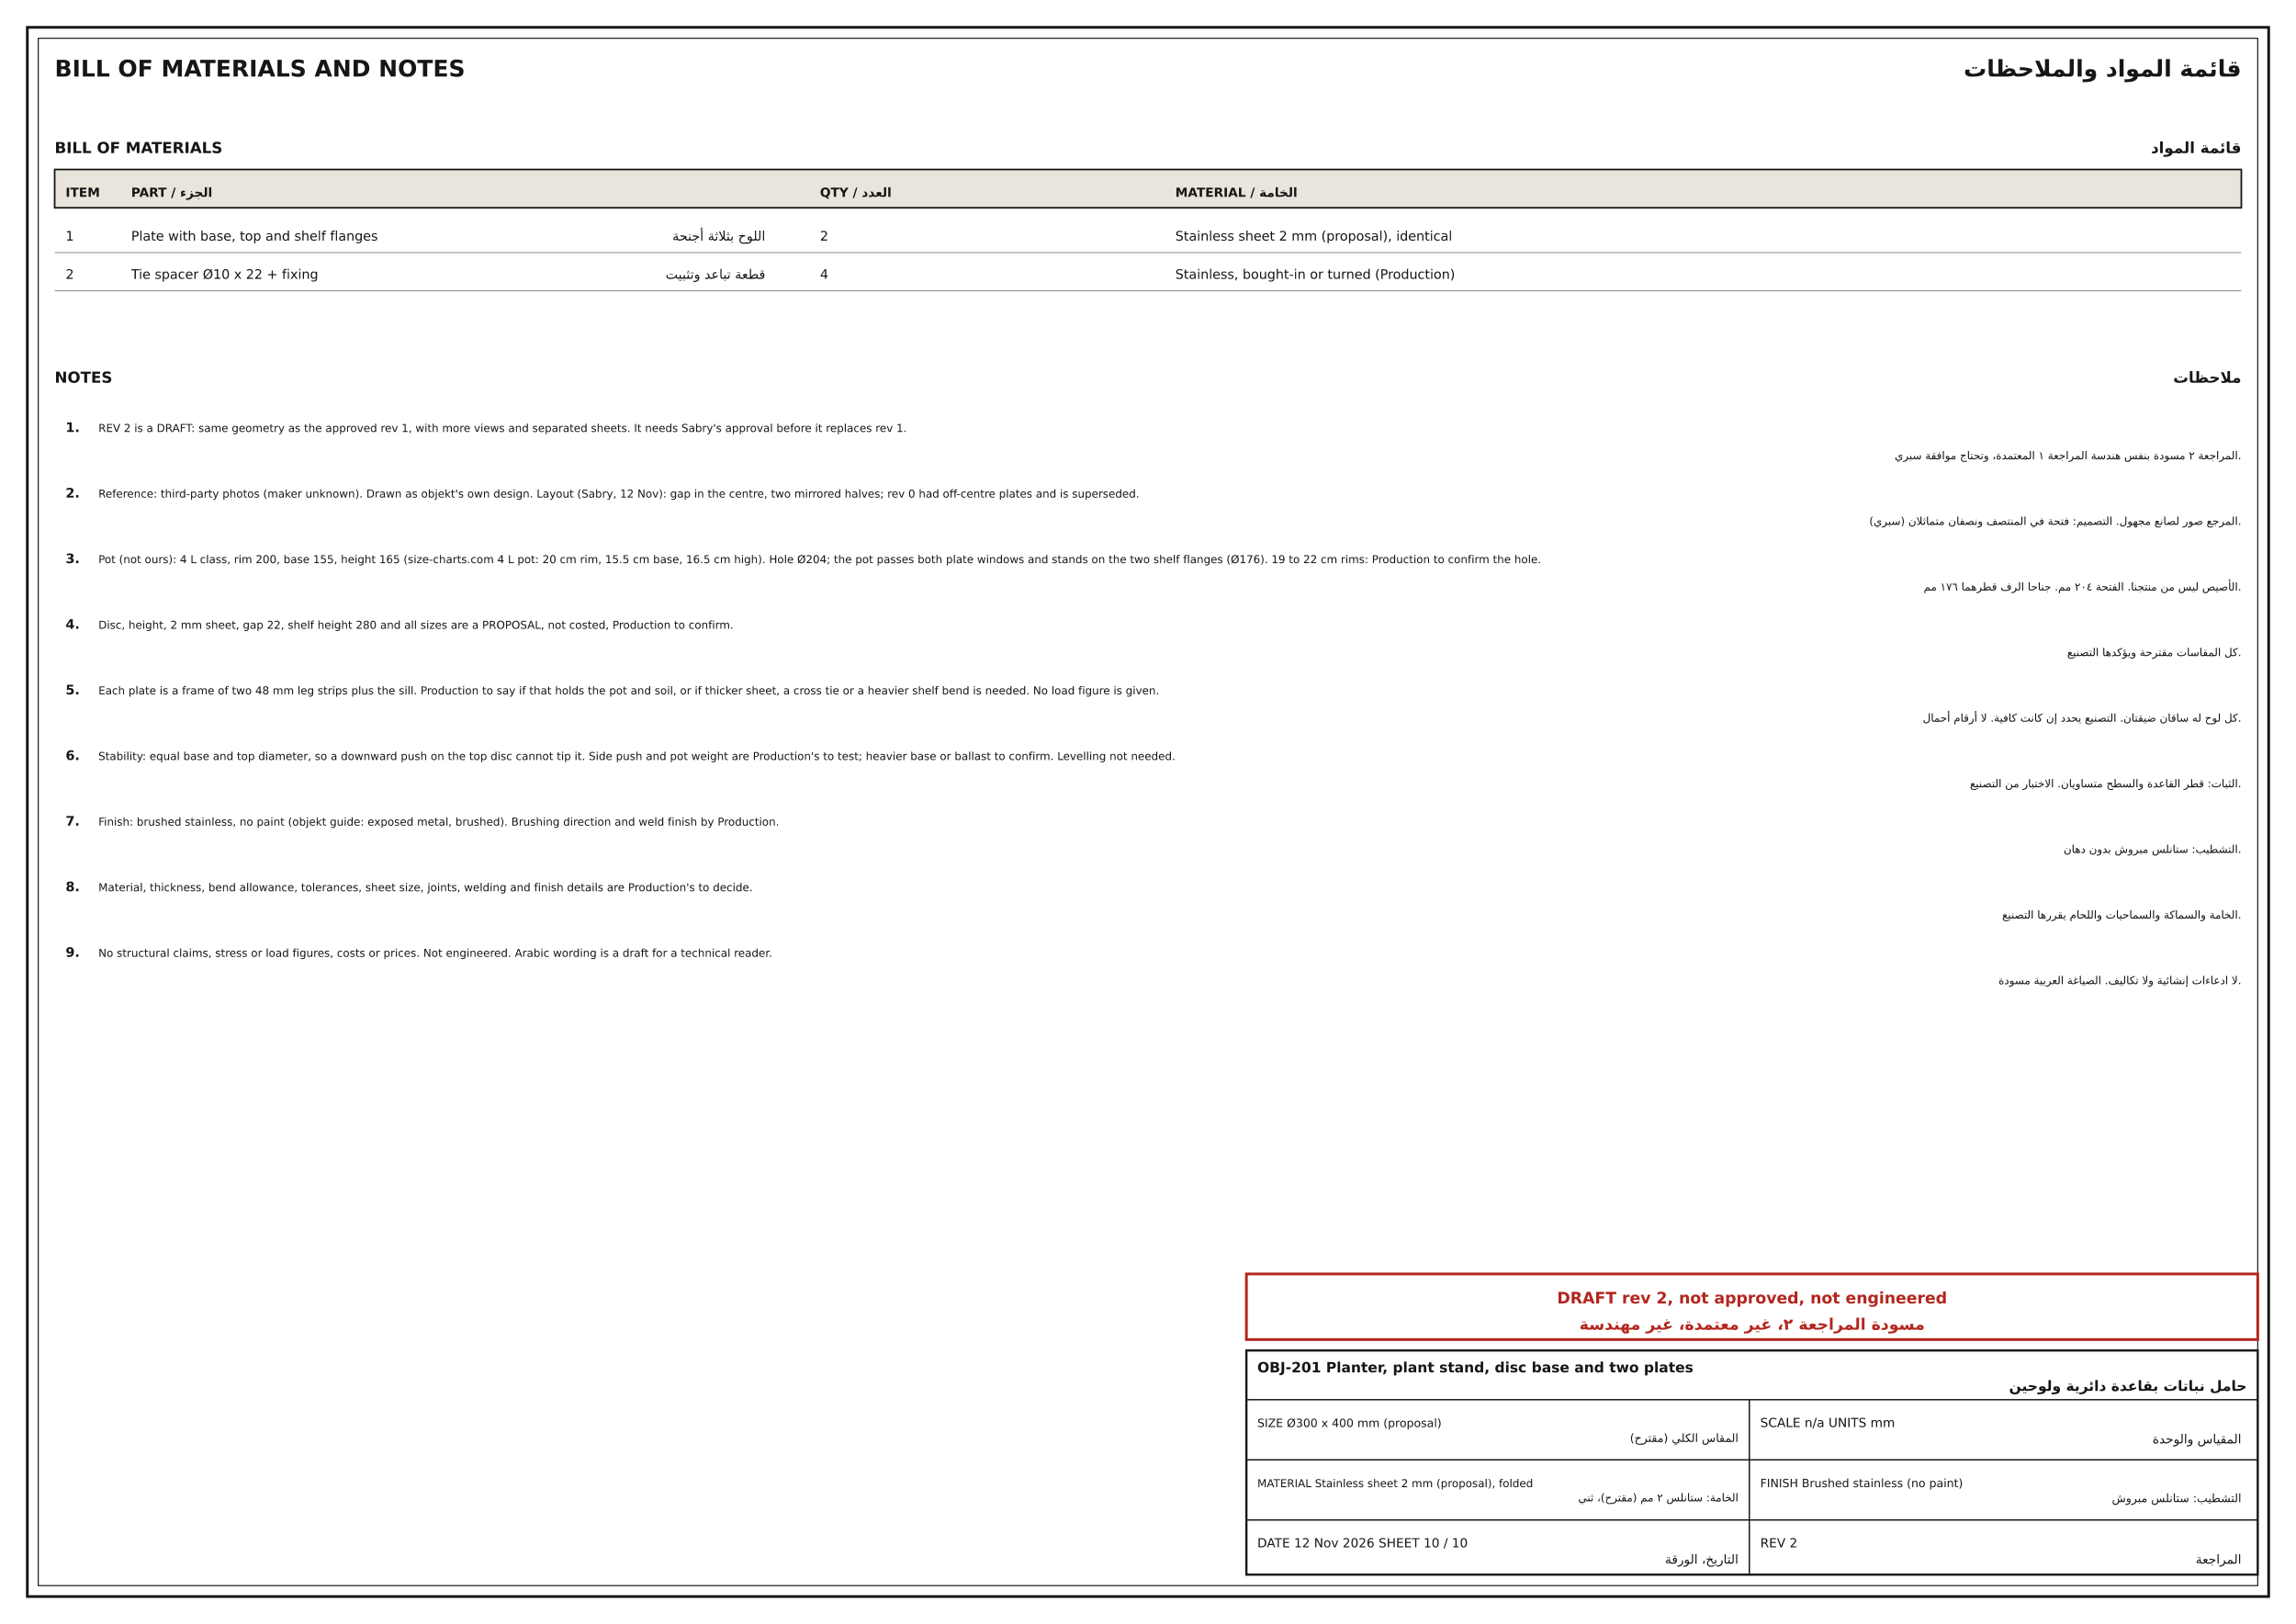
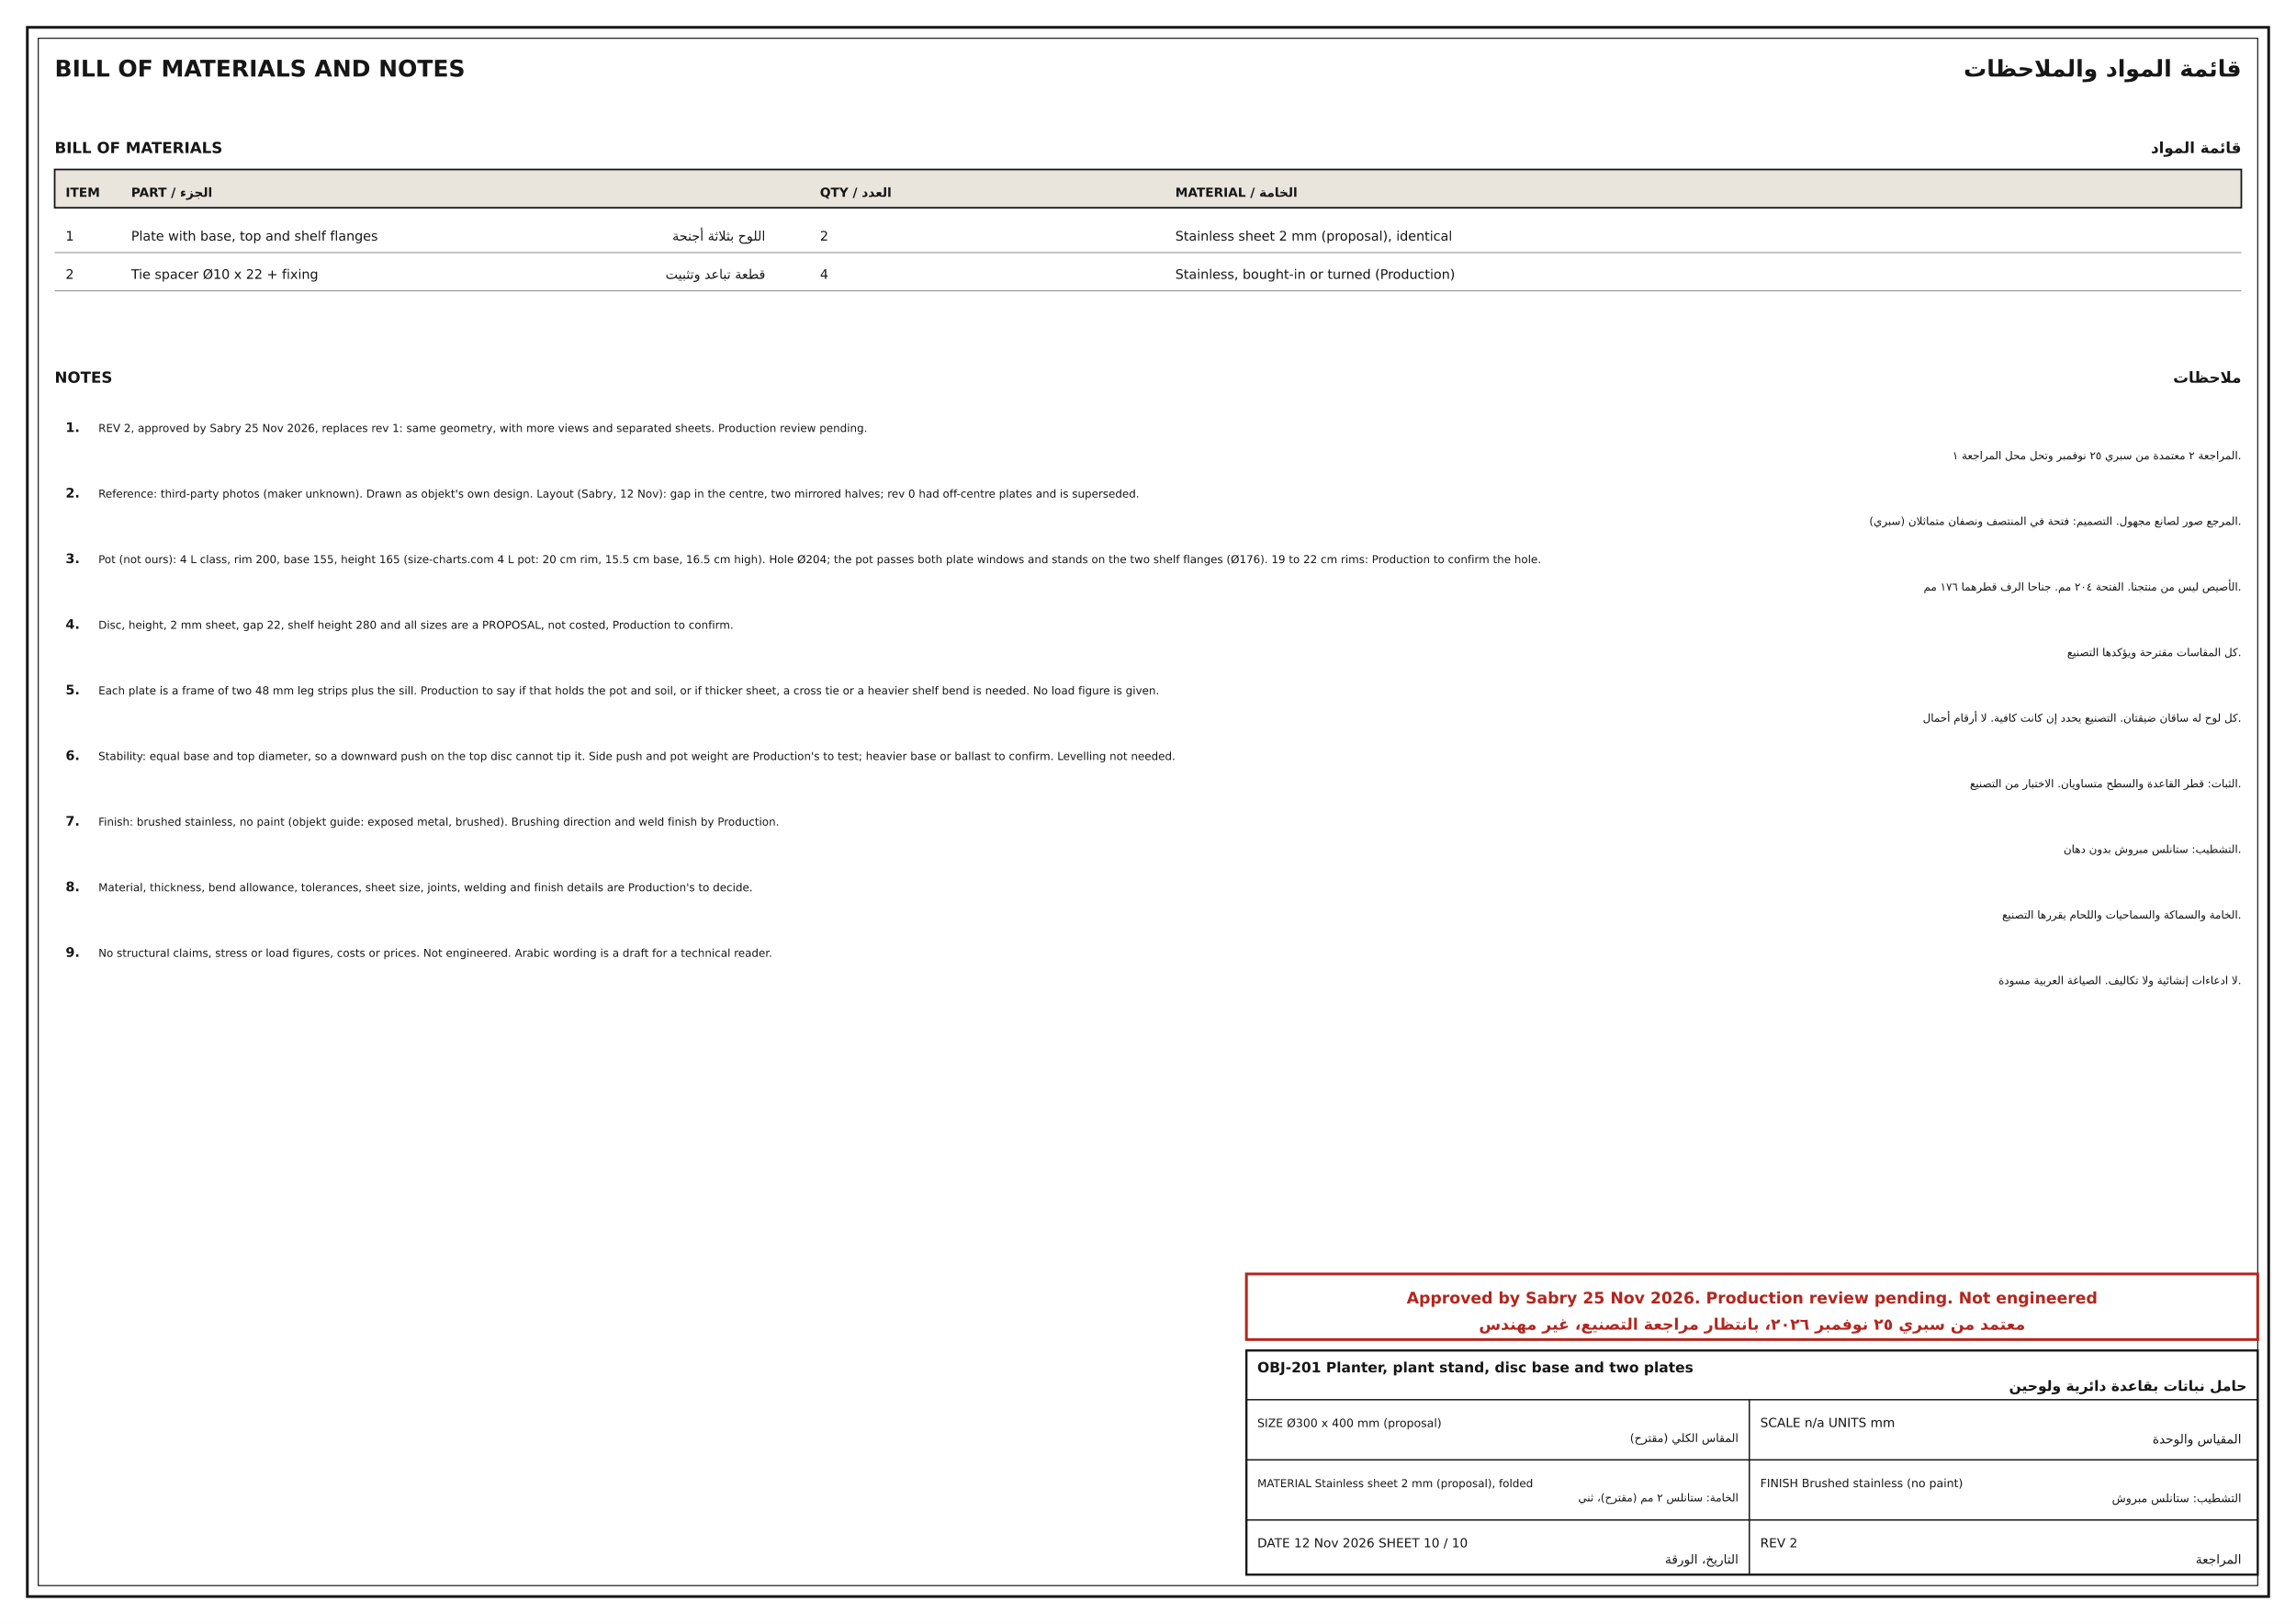
<svg xmlns="http://www.w3.org/2000/svg" viewBox="0 0 420 297" width="420mm" height="297mm">
  <rect width="420" height="297" fill="#fff" />
  <rect x="5.00" y="5.00" width="410.00" height="287.00" fill="none" stroke="#161616" stroke-width="0.5" />
  <rect x="7.00" y="7.00" width="406.00" height="283.00" fill="none" stroke="#161616" stroke-width="0.2" />
  <rect x="228.00" y="247.00" width="185.00" height="41.00" fill="#fff" stroke="#161616" stroke-width="0.4" />
  <line x1="228.00" y1="256.00" x2="413.00" y2="256.00" stroke="#161616" stroke-width="0.25" />
  <line x1="228.00" y1="267.00" x2="413.00" y2="267.00" stroke="#161616" stroke-width="0.25" />
  <line x1="228.00" y1="278.00" x2="413.00" y2="278.00" stroke="#161616" stroke-width="0.25" />
  <line x1="320.00" y1="256.00" x2="320.00" y2="288.00" stroke="#161616" stroke-width="0.25" />
  <text x="230.00" y="251.00" font-family="DejaVu Sans, Inter, Arial, sans-serif" font-size="2.6" font-weight="600" text-anchor="start" fill="#161616">OBJ-201   Planter, plant stand, disc base and two plates</text>
  <text x="411.00" y="254.38" font-family="DejaVu Sans, Inter, Arial, sans-serif" font-size="2.6" font-weight="600" text-anchor="end" fill="#161616">حامل نباتات بقاعدة دائرية ولوحين</text>
  <text x="230.00" y="261.00" font-family="DejaVu Sans, Inter, Arial, sans-serif" font-size="2.1" font-weight="400" text-anchor="start" fill="#161616">SIZE  Ø300 x 400 mm (proposal)</text>
  <text x="318.00" y="263.73" font-family="DejaVu Sans, Inter, Arial, sans-serif" font-size="2.1" font-weight="400" text-anchor="end" fill="#161616">المقاس الكلي (مقترح)</text>
  <text x="322.00" y="261.00" font-family="DejaVu Sans, Inter, Arial, sans-serif" font-size="2.3" font-weight="400" text-anchor="start" fill="#161616">SCALE  n/a   UNITS  mm</text>
  <text x="410.00" y="263.99" font-family="DejaVu Sans, Inter, Arial, sans-serif" font-size="2.3" font-weight="400" text-anchor="end" fill="#161616">المقياس والوحدة</text>
  <text x="230.00" y="272.00" font-family="DejaVu Sans, Inter, Arial, sans-serif" font-size="2.0" font-weight="400" text-anchor="start" fill="#161616">MATERIAL  Stainless sheet 2 mm (proposal), folded</text>
  <text x="318.00" y="274.60" font-family="DejaVu Sans, Inter, Arial, sans-serif" font-size="2.0" font-weight="400" text-anchor="end" fill="#161616">الخامة: ستانلس ٢ مم (مقترح)، ثني</text>
  <text x="322.00" y="272.00" font-family="DejaVu Sans, Inter, Arial, sans-serif" font-size="2.1" font-weight="400" text-anchor="start" fill="#161616">FINISH  Brushed stainless (no paint)</text>
  <text x="410.00" y="274.73" font-family="DejaVu Sans, Inter, Arial, sans-serif" font-size="2.1" font-weight="400" text-anchor="end" fill="#161616">التشطيب: ستانلس مبروش</text>
  <text x="230.00" y="283.00" font-family="DejaVu Sans, Inter, Arial, sans-serif" font-size="2.3" font-weight="400" text-anchor="start" fill="#161616">DATE  12 Nov 2026      SHEET 10 / 10</text>
  <text x="318.00" y="285.99" font-family="DejaVu Sans, Inter, Arial, sans-serif" font-size="2.3" font-weight="400" text-anchor="end" fill="#161616">التاريخ، الورقة</text>
  <text x="322.00" y="283.00" font-family="DejaVu Sans, Inter, Arial, sans-serif" font-size="2.3" font-weight="400" text-anchor="start" fill="#161616">REV  2</text>
  <text x="410.00" y="285.99" font-family="DejaVu Sans, Inter, Arial, sans-serif" font-size="2.3" font-weight="400" text-anchor="end" fill="#161616">المراجعة</text>
  <rect x="228.00" y="233.00" width="185.00" height="12.00" fill="#fff" stroke="#b3261e" stroke-width="0.5" />
-   <text x="320.50" y="238.40" font-family="DejaVu Sans, Inter, Arial, sans-serif" font-size="2.9" font-weight="700" text-anchor="middle" fill="#b3261e">DRAFT rev 2, not approved, not engineered</text>
-   <text x="320.50" y="243.20" font-family="DejaVu Sans, Inter, Arial, sans-serif" font-size="2.9" font-weight="700" text-anchor="middle" fill="#b3261e">مسودة المراجعة ٢، غير معتمدة، غير مهندسة</text>
+   <text x="320.50" y="238.40" font-family="DejaVu Sans, Inter, Arial, sans-serif" font-size="2.9" font-weight="700" text-anchor="middle" fill="#b3261e">Approved by Sabry 25 Nov 2026. Production review pending. Not engineered</text>
+   <text x="320.50" y="243.20" font-family="DejaVu Sans, Inter, Arial, sans-serif" font-size="2.9" font-weight="700" text-anchor="middle" fill="#b3261e">معتمد من سبري ٢٥ نوفمبر ٢٠٢٦، بانتظار مراجعة التصنيع، غير مهندس</text>
  <text x="10.00" y="14.00" font-family="DejaVu Sans, Inter, Arial, sans-serif" font-size="4.2" font-weight="700" text-anchor="start" fill="#161616">BILL OF MATERIALS AND NOTES</text>
  <text x="410.00" y="14.00" font-family="DejaVu Sans, Inter, Arial, sans-serif" font-size="4.2" font-weight="700" text-anchor="end" fill="#161616">قائمة المواد والملاحظات</text>
  <text x="10.00" y="28.00" font-family="DejaVu Sans, Inter, Arial, sans-serif" font-size="2.8" font-weight="600" text-anchor="start" fill="#161616">BILL OF MATERIALS</text>
  <text x="410.00" y="28.00" font-family="DejaVu Sans, Inter, Arial, sans-serif" font-size="2.8" font-weight="600" text-anchor="end" fill="#161616">قائمة المواد</text>
  <rect x="10.00" y="31.00" width="400.00" height="7.00" fill="#e9e5dc" stroke="#161616" stroke-width="0.3" />
  <text x="12.00" y="36.00" font-family="DejaVu Sans, Inter, Arial, sans-serif" font-size="2.3" font-weight="600" text-anchor="start" fill="#161616">ITEM</text>
  <text x="24.00" y="36.00" font-family="DejaVu Sans, Inter, Arial, sans-serif" font-size="2.3" font-weight="600" text-anchor="start" fill="#161616">PART / الجزء</text>
  <text x="150.00" y="36.00" font-family="DejaVu Sans, Inter, Arial, sans-serif" font-size="2.3" font-weight="600" text-anchor="start" fill="#161616">QTY / العدد</text>
  <text x="215.00" y="36.00" font-family="DejaVu Sans, Inter, Arial, sans-serif" font-size="2.3" font-weight="600" text-anchor="start" fill="#161616">MATERIAL / الخامة</text>
  <line x1="10.00" y1="46.20" x2="410.00" y2="46.20" stroke="#7a7a7a" stroke-width="0.15" />
  <text x="12.00" y="44.00" font-family="DejaVu Sans, Inter, Arial, sans-serif" font-size="2.4" font-weight="400" text-anchor="start" fill="#161616">1</text>
  <text x="24.00" y="44.00" font-family="DejaVu Sans, Inter, Arial, sans-serif" font-size="2.4" font-weight="400" text-anchor="start" fill="#161616">Plate with base, top and shelf flanges</text>
  <text x="140.00" y="44.00" font-family="DejaVu Sans, Inter, Arial, sans-serif" font-size="2.4" font-weight="400" text-anchor="end" fill="#161616">اللوح بثلاثة أجنحة</text>
  <text x="150.00" y="44.00" font-family="DejaVu Sans, Inter, Arial, sans-serif" font-size="2.4" font-weight="400" text-anchor="start" fill="#161616">2</text>
  <text x="215.00" y="44.00" font-family="DejaVu Sans, Inter, Arial, sans-serif" font-size="2.4" font-weight="400" text-anchor="start" fill="#161616">Stainless sheet 2 mm (proposal), identical</text>
  <line x1="10.00" y1="53.20" x2="410.00" y2="53.20" stroke="#7a7a7a" stroke-width="0.15" />
  <text x="12.00" y="51.00" font-family="DejaVu Sans, Inter, Arial, sans-serif" font-size="2.4" font-weight="400" text-anchor="start" fill="#161616">2</text>
  <text x="24.00" y="51.00" font-family="DejaVu Sans, Inter, Arial, sans-serif" font-size="2.4" font-weight="400" text-anchor="start" fill="#161616">Tie spacer Ø10 x 22 + fixing</text>
  <text x="140.00" y="51.00" font-family="DejaVu Sans, Inter, Arial, sans-serif" font-size="2.4" font-weight="400" text-anchor="end" fill="#161616">قطعة تباعد وتثبيت</text>
  <text x="150.00" y="51.00" font-family="DejaVu Sans, Inter, Arial, sans-serif" font-size="2.4" font-weight="400" text-anchor="start" fill="#161616">4</text>
  <text x="215.00" y="51.00" font-family="DejaVu Sans, Inter, Arial, sans-serif" font-size="2.4" font-weight="400" text-anchor="start" fill="#161616">Stainless, bought-in or turned (Production)</text>
  <text x="10.00" y="70.00" font-family="DejaVu Sans, Inter, Arial, sans-serif" font-size="2.8" font-weight="600" text-anchor="start" fill="#161616">NOTES</text>
  <text x="410.00" y="70.00" font-family="DejaVu Sans, Inter, Arial, sans-serif" font-size="2.8" font-weight="600" text-anchor="end" fill="#161616">ملاحظات</text>
  <text x="12.00" y="79.00" font-family="DejaVu Sans, Inter, Arial, sans-serif" font-size="2.4" font-weight="600" text-anchor="start" fill="#161616">1.</text>
-   <text x="18.00" y="79.00" font-family="DejaVu Sans, Inter, Arial, sans-serif" font-size="2.0" font-weight="400" text-anchor="start" fill="#161616">REV 2 is a DRAFT: same geometry as the approved rev 1, with more views and separated sheets. It needs Sabry's approval before it replaces rev 1.</text>
-   <text x="410.00" y="84.00" font-family="DejaVu Sans, Inter, Arial, sans-serif" font-size="2.0" font-weight="400" text-anchor="end" fill="#161616">المراجعة ٢ مسودة بنفس هندسة المراجعة ١ المعتمدة، وتحتاج موافقة سبري.</text>
+   <text x="18.00" y="79.00" font-family="DejaVu Sans, Inter, Arial, sans-serif" font-size="2.0" font-weight="400" text-anchor="start" fill="#161616">REV 2, approved by Sabry 25 Nov 2026, replaces rev 1: same geometry, with more views and separated sheets. Production review pending.</text>
+   <text x="410.00" y="84.00" font-family="DejaVu Sans, Inter, Arial, sans-serif" font-size="2.0" font-weight="400" text-anchor="end" fill="#161616">المراجعة ٢ معتمدة من سبري ٢٥ نوفمبر وتحل محل المراجعة ١.</text>
  <text x="12.00" y="91.00" font-family="DejaVu Sans, Inter, Arial, sans-serif" font-size="2.4" font-weight="600" text-anchor="start" fill="#161616">2.</text>
  <text x="18.00" y="91.00" font-family="DejaVu Sans, Inter, Arial, sans-serif" font-size="2.0" font-weight="400" text-anchor="start" fill="#161616">Reference: third-party photos (maker unknown). Drawn as objekt's own design. Layout (Sabry, 12 Nov): gap in the centre, two mirrored halves; rev 0 had off-centre plates and is superseded.</text>
  <text x="410.00" y="96.00" font-family="DejaVu Sans, Inter, Arial, sans-serif" font-size="2.0" font-weight="400" text-anchor="end" fill="#161616">المرجع صور لصانع مجهول. التصميم: فتحة في المنتصف ونصفان متماثلان (سبري).</text>
  <text x="12.00" y="103.00" font-family="DejaVu Sans, Inter, Arial, sans-serif" font-size="2.4" font-weight="600" text-anchor="start" fill="#161616">3.</text>
  <text x="18.00" y="103.00" font-family="DejaVu Sans, Inter, Arial, sans-serif" font-size="2.0" font-weight="400" text-anchor="start" fill="#161616">Pot (not ours): 4 L class, rim 200, base 155, height 165 (size-charts.com 4 L pot: 20 cm rim, 15.5 cm base, 16.5 cm high). Hole Ø204; the pot passes both plate windows and stands on the two shelf flanges (Ø176). 19 to 22 cm rims: Production to confirm the hole.</text>
  <text x="410.00" y="108.00" font-family="DejaVu Sans, Inter, Arial, sans-serif" font-size="2.0" font-weight="400" text-anchor="end" fill="#161616">الأصيص ليس من منتجنا. الفتحة ٢٠٤ مم. جناحا الرف قطرهما ١٧٦ مم.</text>
  <text x="12.00" y="115.00" font-family="DejaVu Sans, Inter, Arial, sans-serif" font-size="2.4" font-weight="600" text-anchor="start" fill="#161616">4.</text>
  <text x="18.00" y="115.00" font-family="DejaVu Sans, Inter, Arial, sans-serif" font-size="2.0" font-weight="400" text-anchor="start" fill="#161616">Disc, height, 2 mm sheet, gap 22, shelf height 280 and all sizes are a PROPOSAL, not costed, Production to confirm.</text>
  <text x="410.00" y="120.00" font-family="DejaVu Sans, Inter, Arial, sans-serif" font-size="2.0" font-weight="400" text-anchor="end" fill="#161616">كل المقاسات مقترحة ويؤكدها التصنيع.</text>
  <text x="12.00" y="127.00" font-family="DejaVu Sans, Inter, Arial, sans-serif" font-size="2.4" font-weight="600" text-anchor="start" fill="#161616">5.</text>
  <text x="18.00" y="127.00" font-family="DejaVu Sans, Inter, Arial, sans-serif" font-size="2.0" font-weight="400" text-anchor="start" fill="#161616">Each plate is a frame of two 48 mm leg strips plus the sill. Production to say if that holds the pot and soil, or if thicker sheet, a cross tie or a heavier shelf bend is needed. No load figure is given.</text>
  <text x="410.00" y="132.00" font-family="DejaVu Sans, Inter, Arial, sans-serif" font-size="2.0" font-weight="400" text-anchor="end" fill="#161616">كل لوح له ساقان ضيقتان. التصنيع يحدد إن كانت كافية. لا أرقام أحمال.</text>
  <text x="12.00" y="139.00" font-family="DejaVu Sans, Inter, Arial, sans-serif" font-size="2.4" font-weight="600" text-anchor="start" fill="#161616">6.</text>
  <text x="18.00" y="139.00" font-family="DejaVu Sans, Inter, Arial, sans-serif" font-size="2.0" font-weight="400" text-anchor="start" fill="#161616">Stability: equal base and top diameter, so a downward push on the top disc cannot tip it. Side push and pot weight are Production's to test; heavier base or ballast to confirm. Levelling not needed.</text>
  <text x="410.00" y="144.00" font-family="DejaVu Sans, Inter, Arial, sans-serif" font-size="2.0" font-weight="400" text-anchor="end" fill="#161616">الثبات: قطر القاعدة والسطح متساويان. الاختبار من التصنيع.</text>
  <text x="12.00" y="151.00" font-family="DejaVu Sans, Inter, Arial, sans-serif" font-size="2.4" font-weight="600" text-anchor="start" fill="#161616">7.</text>
  <text x="18.00" y="151.00" font-family="DejaVu Sans, Inter, Arial, sans-serif" font-size="2.0" font-weight="400" text-anchor="start" fill="#161616">Finish: brushed stainless, no paint (objekt guide: exposed metal, brushed). Brushing direction and weld finish by Production.</text>
  <text x="410.00" y="156.00" font-family="DejaVu Sans, Inter, Arial, sans-serif" font-size="2.0" font-weight="400" text-anchor="end" fill="#161616">التشطيب: ستانلس مبروش بدون دهان.</text>
  <text x="12.00" y="163.00" font-family="DejaVu Sans, Inter, Arial, sans-serif" font-size="2.4" font-weight="600" text-anchor="start" fill="#161616">8.</text>
  <text x="18.00" y="163.00" font-family="DejaVu Sans, Inter, Arial, sans-serif" font-size="2.0" font-weight="400" text-anchor="start" fill="#161616">Material, thickness, bend allowance, tolerances, sheet size, joints, welding and finish details are Production's to decide.</text>
  <text x="410.00" y="168.00" font-family="DejaVu Sans, Inter, Arial, sans-serif" font-size="2.0" font-weight="400" text-anchor="end" fill="#161616">الخامة والسماكة والسماحيات واللحام يقررها التصنيع.</text>
  <text x="12.00" y="175.00" font-family="DejaVu Sans, Inter, Arial, sans-serif" font-size="2.4" font-weight="600" text-anchor="start" fill="#161616">9.</text>
  <text x="18.00" y="175.00" font-family="DejaVu Sans, Inter, Arial, sans-serif" font-size="2.0" font-weight="400" text-anchor="start" fill="#161616">No structural claims, stress or load figures, costs or prices. Not engineered. Arabic wording is a draft for a technical reader.</text>
  <text x="410.00" y="180.00" font-family="DejaVu Sans, Inter, Arial, sans-serif" font-size="2.0" font-weight="400" text-anchor="end" fill="#161616">لا ادعاءات إنشائية ولا تكاليف. الصياغة العربية مسودة.</text>
</svg>
